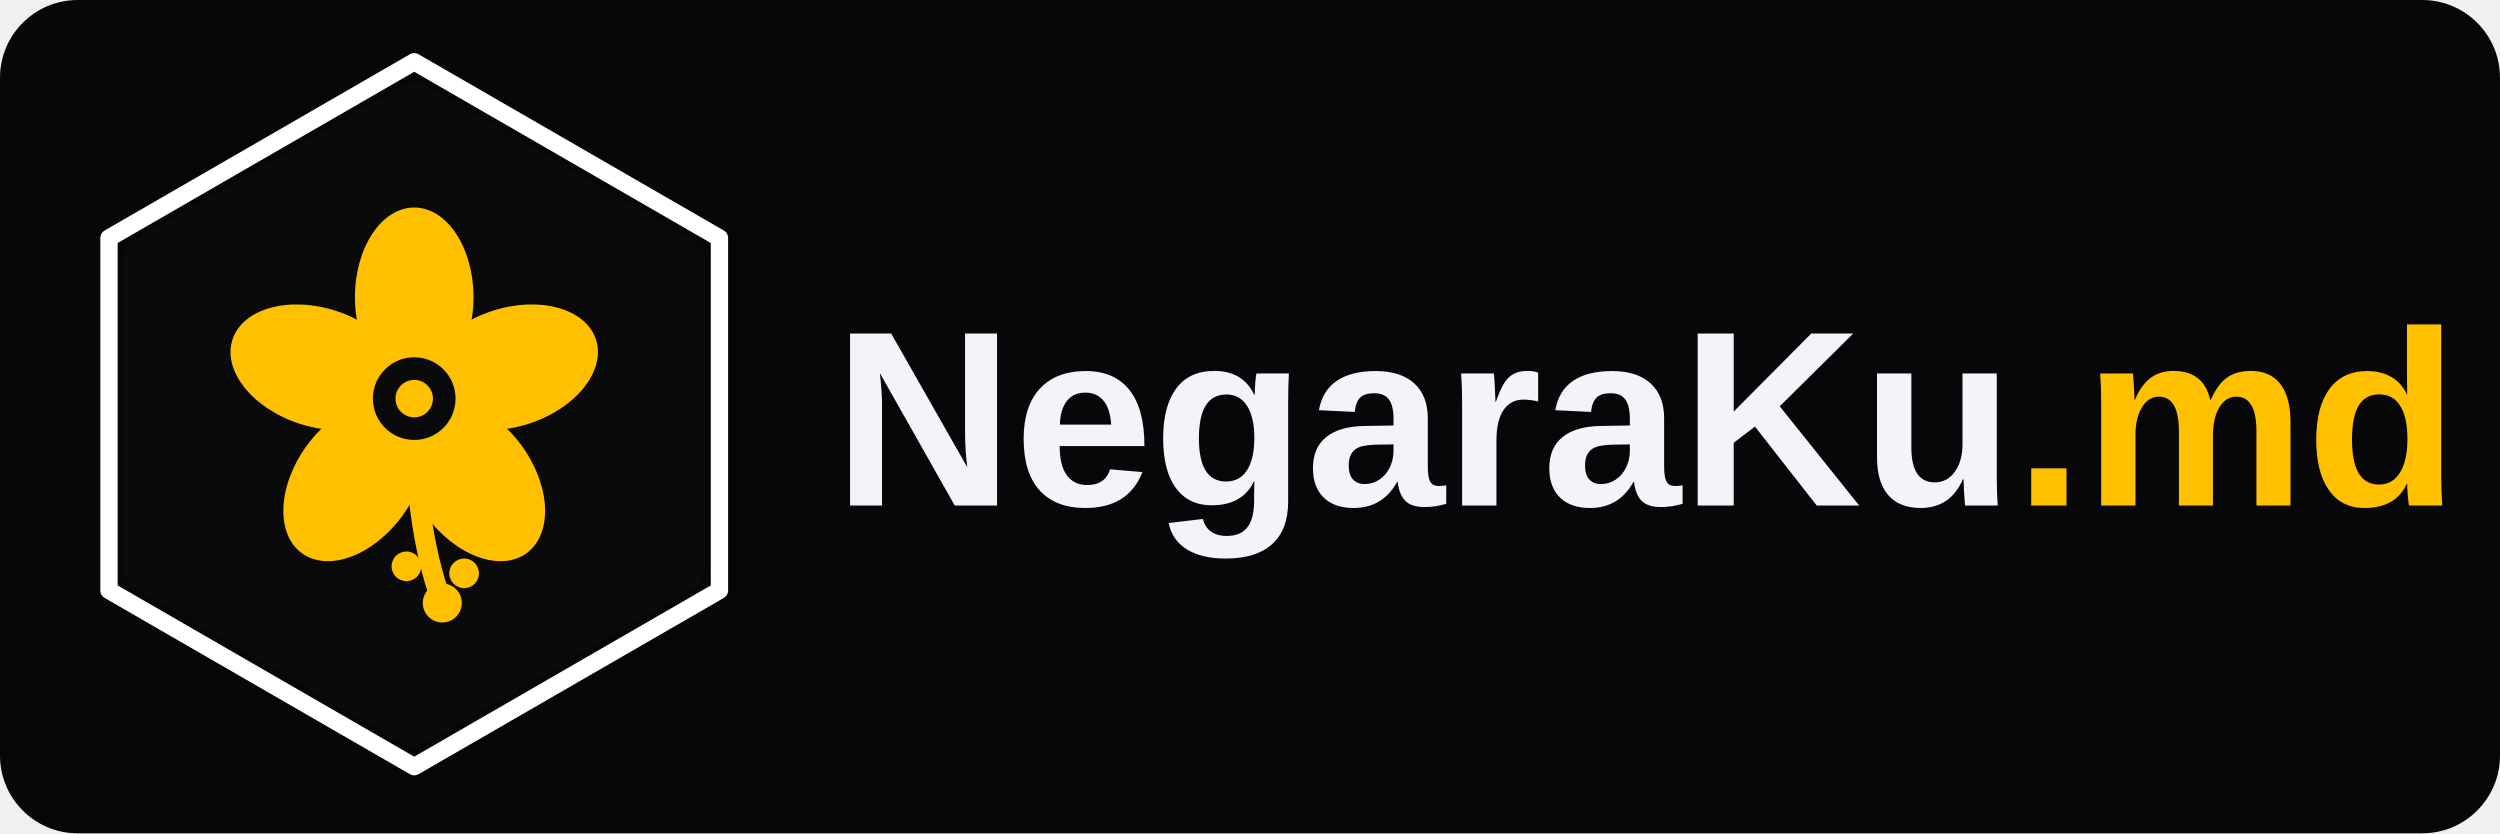
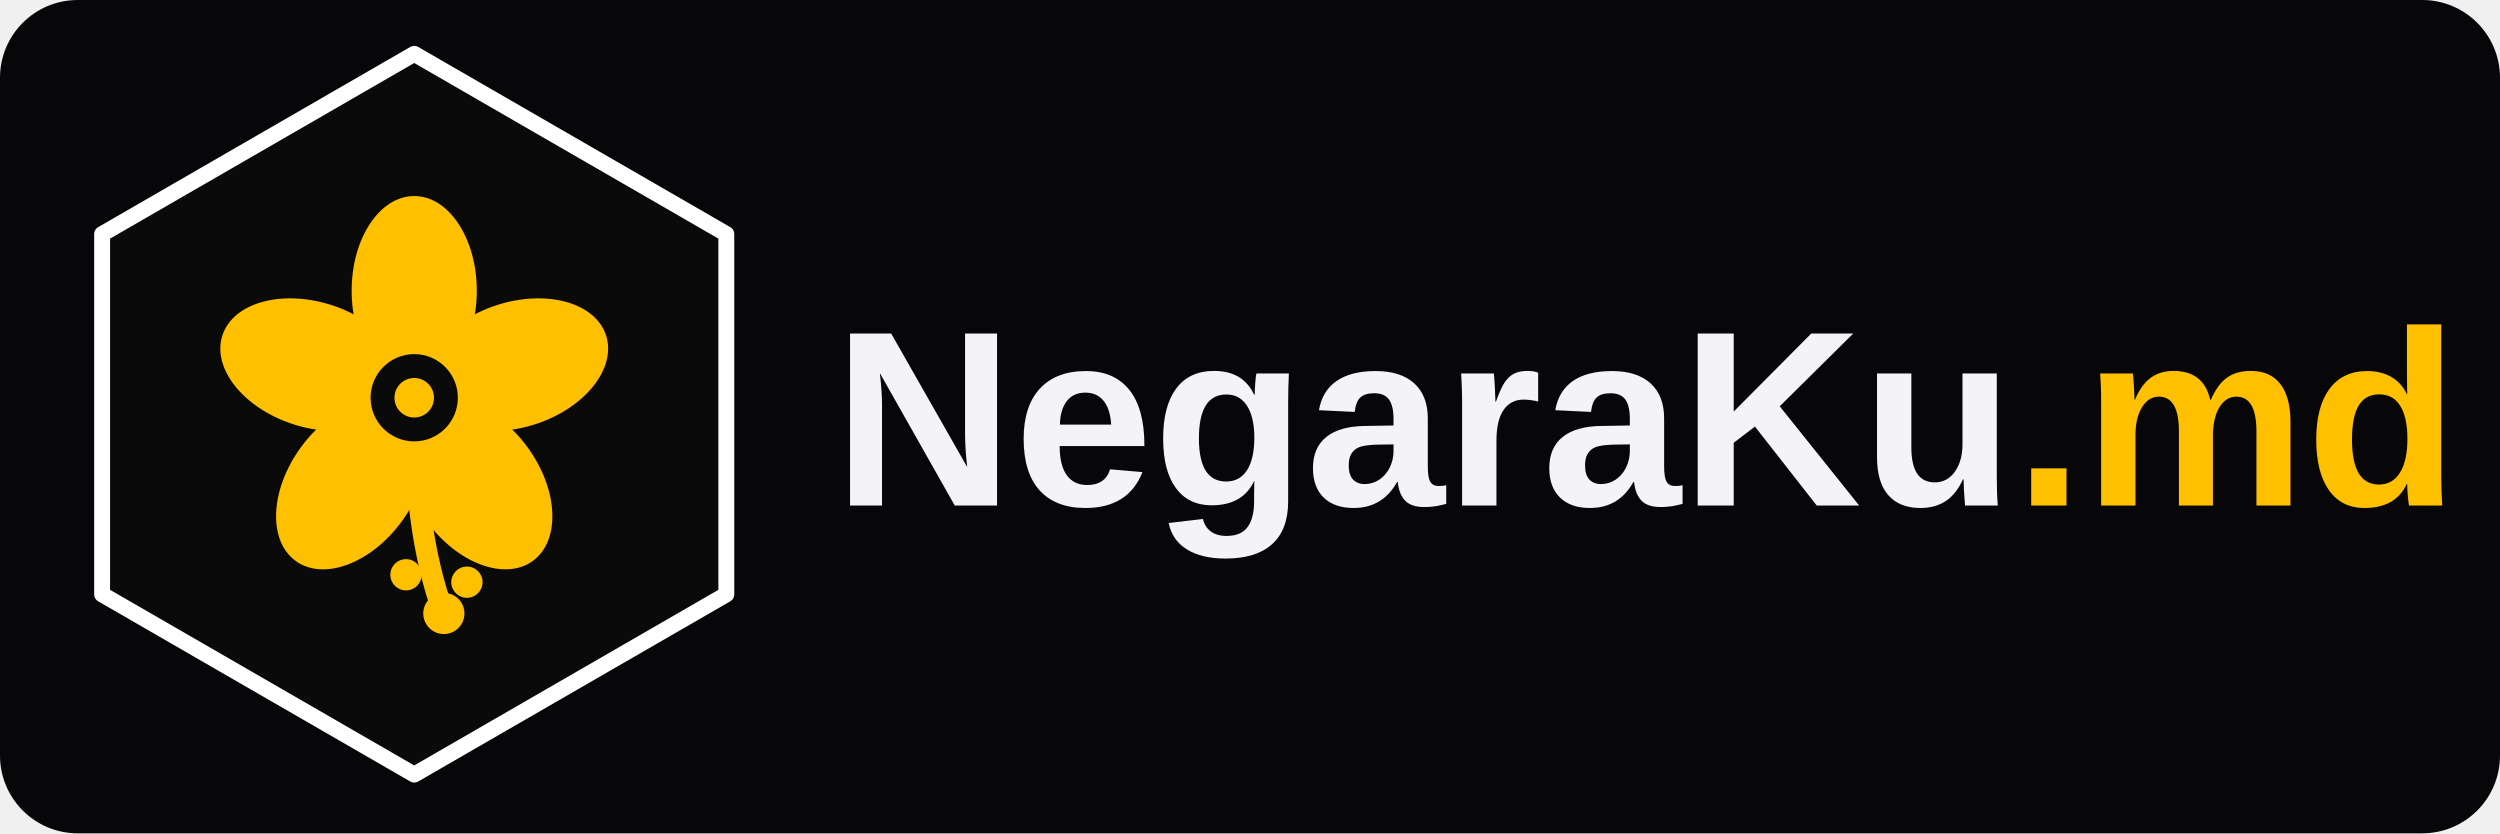
<svg xmlns="http://www.w3.org/2000/svg" width="900" height="300" viewBox="0 0 900 300">
  <rect width="900" height="300" rx="28" fill="#07070A" />
  <g transform="translate(16 16) scale(0.52)">
-     <polygon points="256.00,39.00 68.07,147.50 68.07,364.50 256.00,473.00 443.93,364.50 443.93,147.50" fill="#0A0A0A" stroke="#0A0A0A" stroke-width="26" stroke-linejoin="round" />
-     <polygon points="256.00,12.00 44.69,134.00 44.69,378.00 256.00,500.00 467.31,378.00 467.31,134.00" fill="none" stroke="#FFFFFF" stroke-width="12" stroke-linejoin="round" stroke-linecap="round" />
-     <g transform="translate(83.20 94.00) scale(5.4)">
+     <polygon points="256.00,23.50 54.65,139.75 54.65,372.25 256.00,488.50 457.35,372.25 457.35,139.75" fill="#0A0A0A" stroke="#0A0A0A" stroke-width="34" stroke-linejoin="round" />
+     <polygon points="256.00,6.50 39.93,131.25 39.93,380.75 256.00,505.50 472.07,380.75 472.07,131.25" fill="none" stroke="#FFFFFF" stroke-width="11" stroke-linejoin="round" stroke-linecap="round" />
+     <g transform="translate(73.60 85.00) scale(5.7)">
      <defs>
        <mask id="bh">
          <rect width="64" height="64" fill="#fff" />
          <circle cx="32" cy="28" r="5.3" fill="#000" />
        </mask>
      </defs>
      <g mask="url(#bh)">
        <g fill="#FFC000" transform="translate(32 28)">
          <ellipse cx="0" cy="-13" rx="7.6" ry="11.5" />
          <ellipse cx="0" cy="-13" rx="7.6" ry="11.5" transform="rotate(72)" />
          <ellipse cx="0" cy="-13" rx="7.6" ry="11.5" transform="rotate(144)" />
          <ellipse cx="0" cy="-13" rx="7.6" ry="11.5" transform="rotate(216)" />
          <ellipse cx="0" cy="-13" rx="7.6" ry="11.5" transform="rotate(288)" />
        </g>
        <path d="M32 28 C 32 39, 33 47, 35.5 54" stroke="#FFC000" stroke-width="2.6" fill="none" stroke-linecap="round" />
        <circle cx="35.6" cy="54.2" r="2.5" fill="#FFC000" />
        <circle cx="31" cy="49.5" r="1.9" fill="#FFC000" />
        <circle cx="38.4" cy="50.4" r="1.9" fill="#FFC000" />
      </g>
      <circle cx="32" cy="28" r="2.4" fill="#FFC000" />
    </g>
  </g>
  <text x="300" y="182" font-family="Montserrat, 'Segoe UI', Arial, sans-serif" font-size="90" font-weight="800" fill="#F4F4F8">NegaraKu<tspan fill="#FFC000">.md</tspan>
  </text>
</svg>
